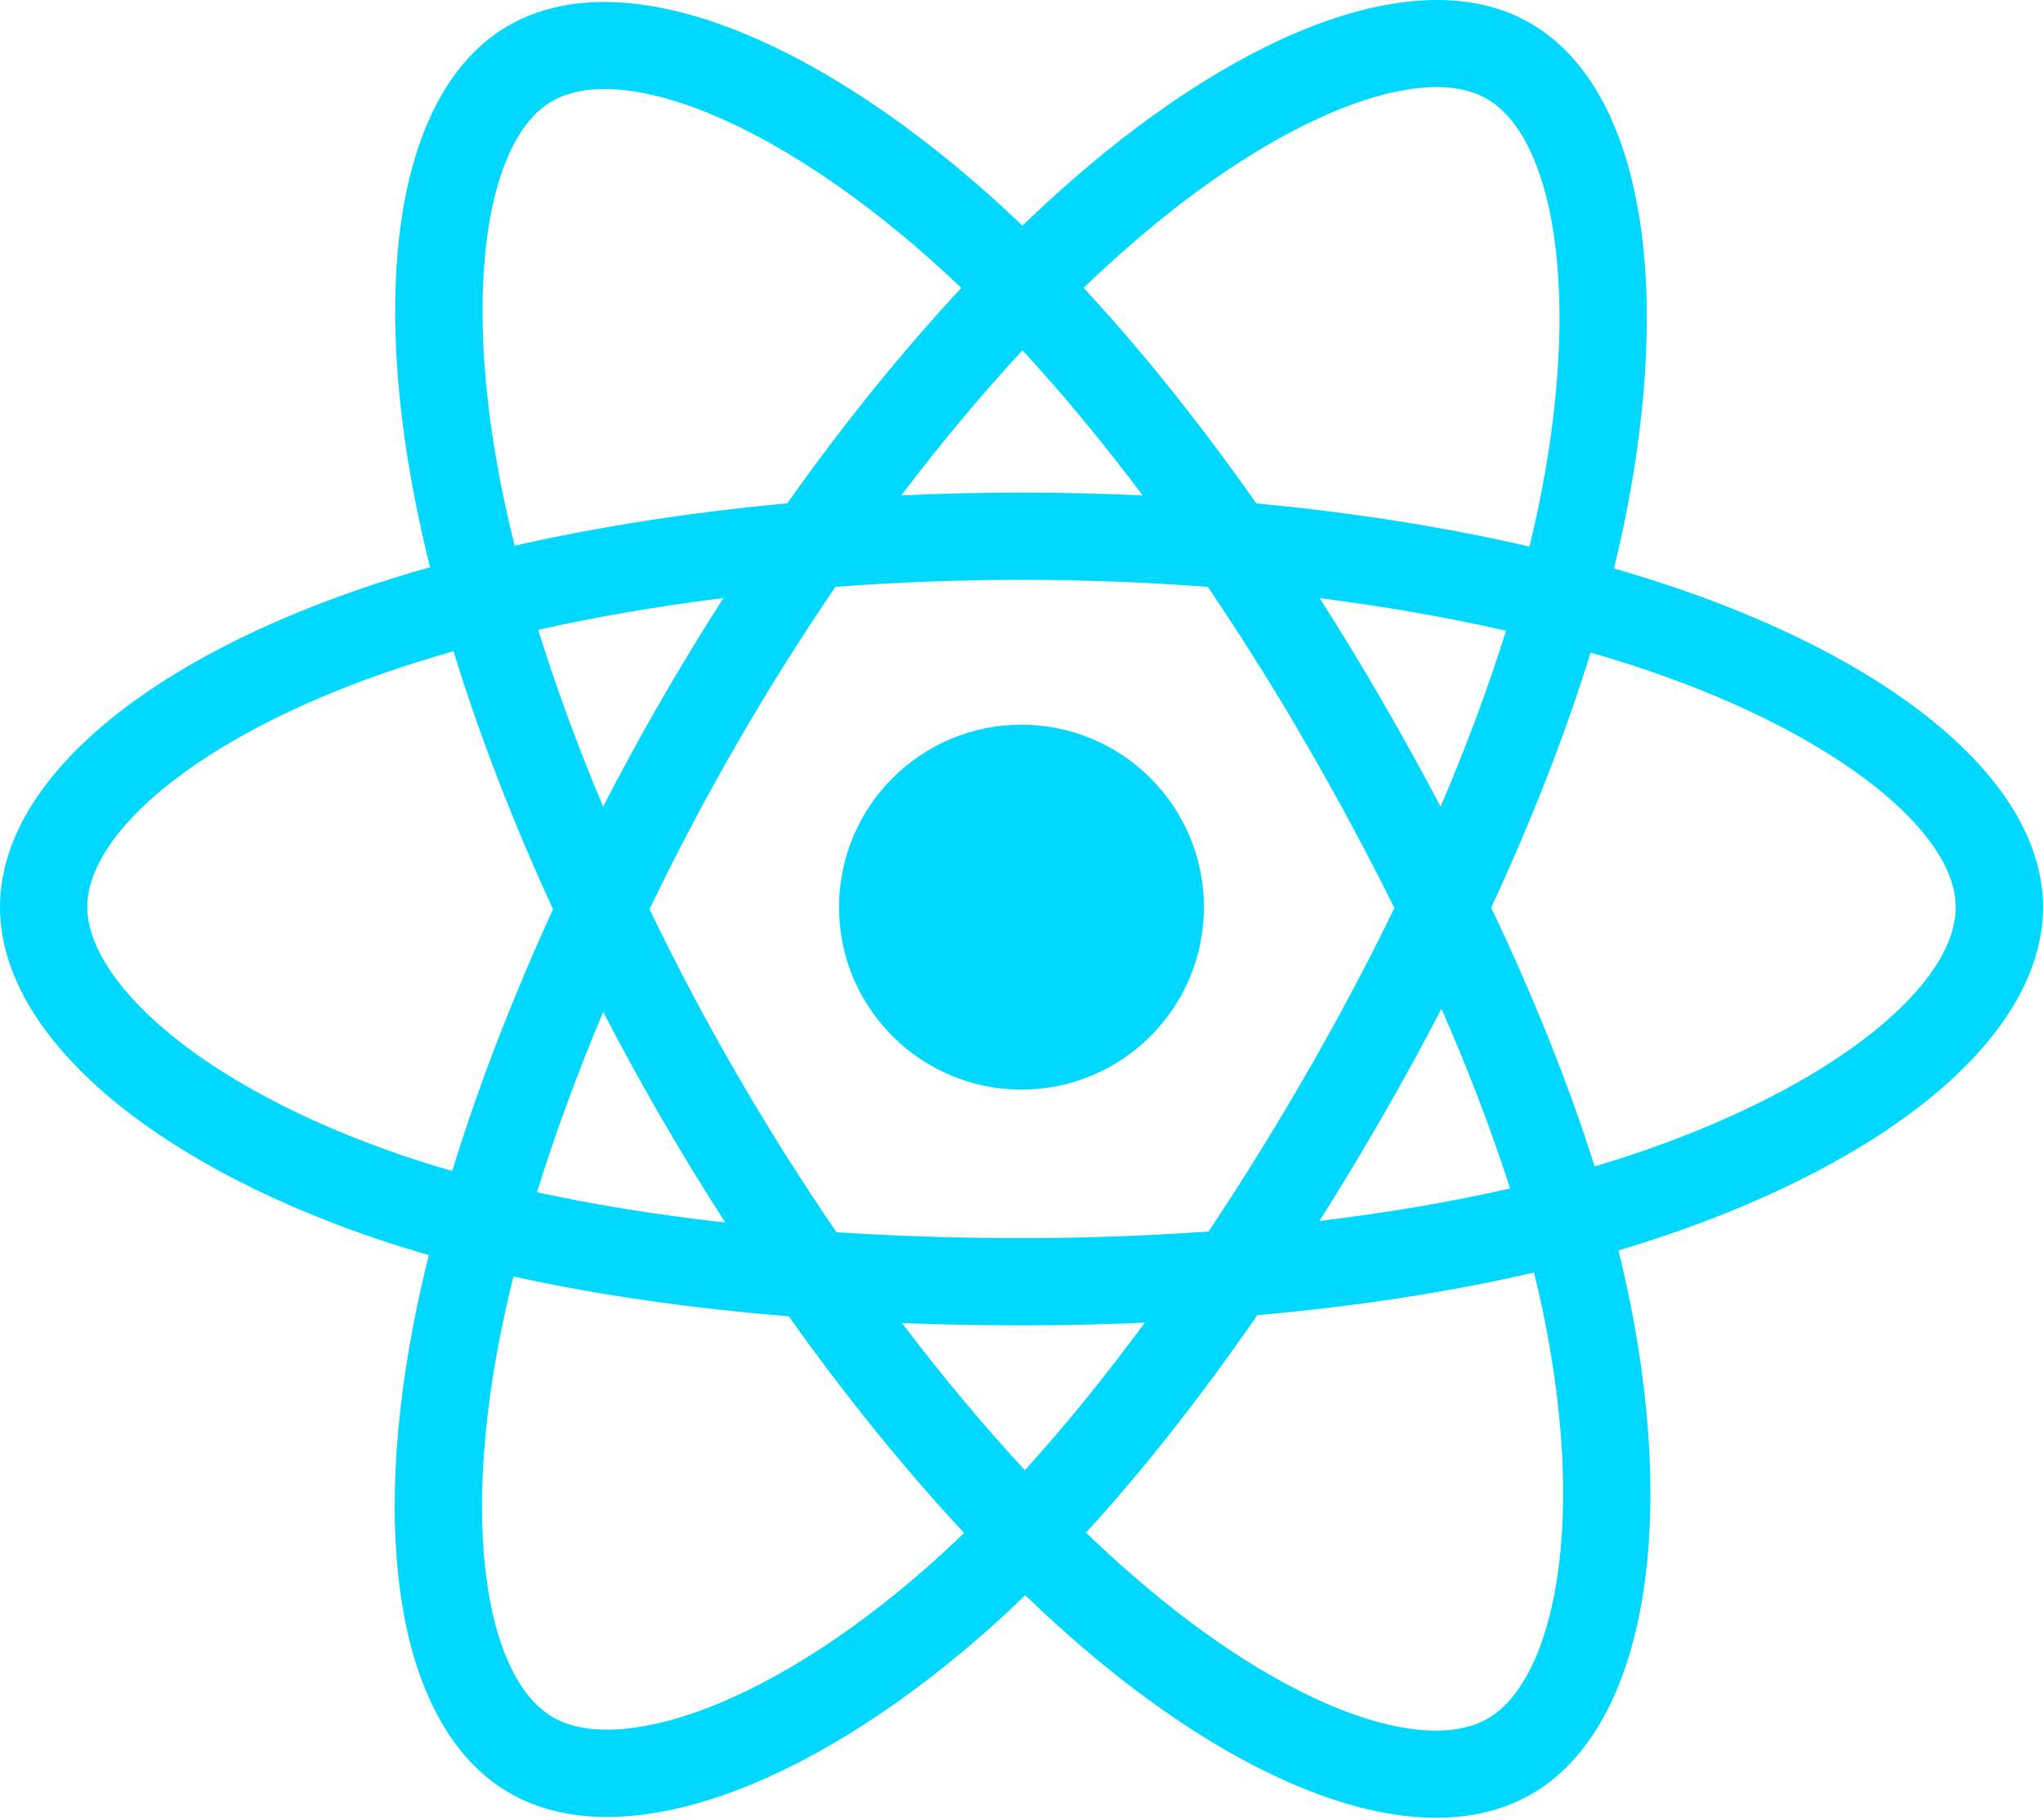
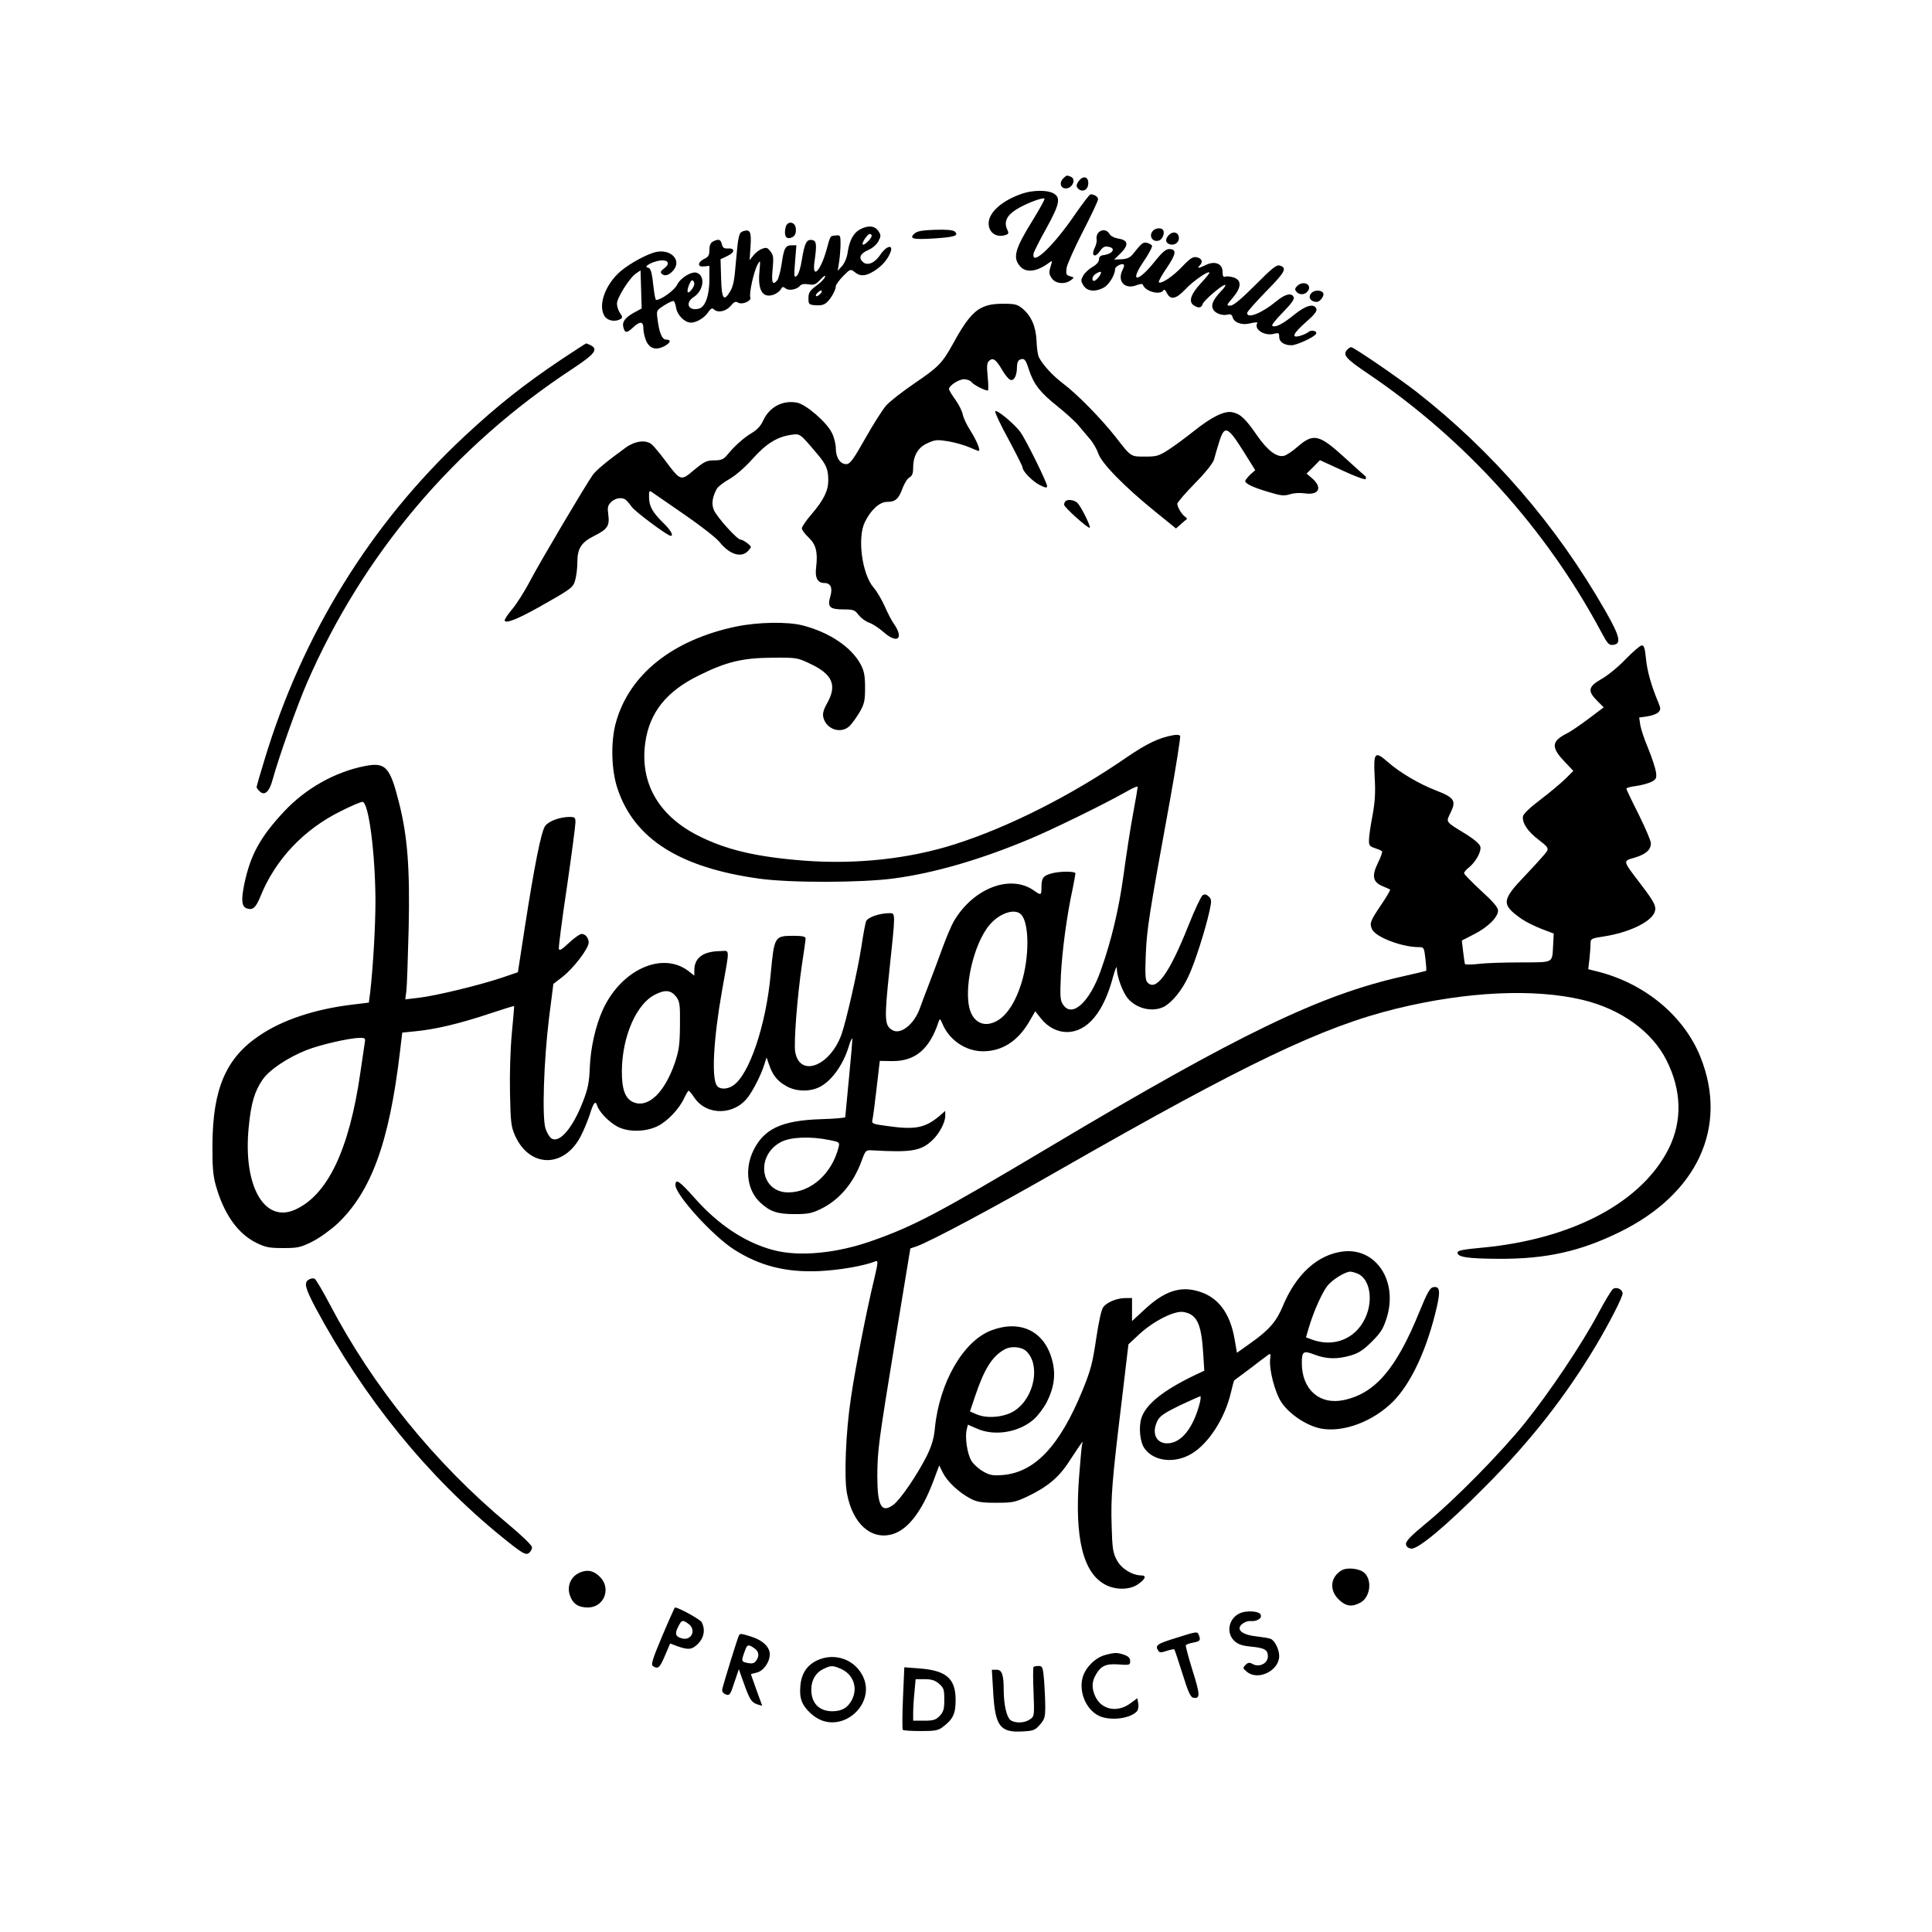
- <svg xmlns="http://www.w3.org/2000/svg" aria-hidden="true" role="img" class="iconify iconify--logos" width="35.93" height="32" preserveAspectRatio="xMidYMid meet" viewBox="0 0 256 228">
-   <path fill="#00D8FF" d="M210.483 73.824a171.49 171.49 0 0 0-8.24-2.597c.465-1.9.893-3.777 1.273-5.621c6.238-30.281 2.16-54.676-11.769-62.708c-13.355-7.7-35.196.329-57.254 19.526a171.23 171.23 0 0 0-6.375 5.848a155.866 155.866 0 0 0-4.241-3.917C100.759 3.829 77.587-4.822 63.673 3.233C50.33 10.957 46.379 33.89 51.995 62.588a170.974 170.974 0 0 0 1.892 8.48c-3.28.932-6.445 1.924-9.474 2.98C17.309 83.498 0 98.307 0 113.668c0 15.865 18.582 31.778 46.812 41.427a145.52 145.52 0 0 0 6.921 2.165a167.467 167.467 0 0 0-2.01 9.138c-5.354 28.2-1.173 50.591 12.134 58.266c13.744 7.926 36.812-.22 59.273-19.855a145.567 145.567 0 0 0 5.342-4.923a168.064 168.064 0 0 0 6.92 6.314c21.758 18.722 43.246 26.282 56.54 18.586c13.731-7.949 18.194-32.003 12.4-61.268a145.016 145.016 0 0 0-1.535-6.842c1.62-.48 3.21-.974 4.76-1.488c29.348-9.723 48.443-25.443 48.443-41.52c0-15.417-17.868-30.326-45.517-39.844Zm-6.365 70.984c-1.4.463-2.836.91-4.3 1.345c-3.24-10.257-7.612-21.163-12.963-32.432c5.106-11 9.31-21.767 12.459-31.957c2.619.758 5.16 1.557 7.61 2.4c23.69 8.156 38.14 20.213 38.14 29.504c0 9.896-15.606 22.743-40.946 31.14Zm-10.514 20.834c2.562 12.94 2.927 24.64 1.23 33.787c-1.524 8.219-4.59 13.698-8.382 15.893c-8.067 4.67-25.32-1.4-43.927-17.412a156.726 156.726 0 0 1-6.437-5.87c7.214-7.889 14.423-17.06 21.459-27.246c12.376-1.098 24.068-2.894 34.671-5.345a134.17 134.17 0 0 1 1.386 6.193ZM87.276 214.515c-7.882 2.783-14.16 2.863-17.955.675c-8.075-4.657-11.432-22.636-6.853-46.752a156.923 156.923 0 0 1 1.869-8.499c10.486 2.32 22.093 3.988 34.498 4.994c7.084 9.967 14.501 19.128 21.976 27.15a134.668 134.668 0 0 1-4.877 4.492c-9.933 8.682-19.886 14.842-28.658 17.94ZM50.35 144.747c-12.483-4.267-22.792-9.812-29.858-15.863c-6.35-5.437-9.555-10.836-9.555-15.216c0-9.322 13.897-21.212 37.076-29.293c2.813-.98 5.757-1.905 8.812-2.773c3.204 10.42 7.406 21.315 12.477 32.332c-5.137 11.18-9.399 22.249-12.634 32.792a134.718 134.718 0 0 1-6.318-1.979Zm12.378-84.26c-4.811-24.587-1.616-43.134 6.425-47.789c8.564-4.958 27.502 2.111 47.463 19.835a144.318 144.318 0 0 1 3.841 3.545c-7.438 7.987-14.787 17.08-21.808 26.988c-12.04 1.116-23.565 2.908-34.161 5.309a160.342 160.342 0 0 1-1.76-7.887Zm110.427 27.268a347.8 347.8 0 0 0-7.785-12.803c8.168 1.033 15.994 2.404 23.343 4.08c-2.206 7.072-4.956 14.465-8.193 22.045a381.151 381.151 0 0 0-7.365-13.322Zm-45.032-43.861c5.044 5.465 10.096 11.566 15.065 18.186a322.04 322.04 0 0 0-30.257-.006c4.974-6.559 10.069-12.652 15.192-18.18ZM82.802 87.83a323.167 323.167 0 0 0-7.227 13.238c-3.184-7.553-5.909-14.98-8.134-22.152c7.304-1.634 15.093-2.97 23.209-3.984a321.524 321.524 0 0 0-7.848 12.897Zm8.081 65.352c-8.385-.936-16.291-2.203-23.593-3.793c2.26-7.3 5.045-14.885 8.298-22.6a321.187 321.187 0 0 0 7.257 13.246c2.594 4.48 5.28 8.868 8.038 13.147Zm37.542 31.03c-5.184-5.592-10.354-11.779-15.403-18.433c4.902.192 9.899.29 14.978.29c5.218 0 10.376-.117 15.453-.343c-4.985 6.774-10.018 12.97-15.028 18.486Zm52.198-57.817c3.422 7.8 6.306 15.345 8.596 22.52c-7.422 1.694-15.436 3.058-23.88 4.071a382.417 382.417 0 0 0 7.859-13.026a347.403 347.403 0 0 0 7.425-13.565Zm-16.898 8.101a358.557 358.557 0 0 1-12.281 19.815a329.4 329.4 0 0 1-23.444.823c-7.967 0-15.716-.248-23.178-.732a310.202 310.202 0 0 1-12.513-19.846h.001a307.41 307.41 0 0 1-10.923-20.627a310.278 310.278 0 0 1 10.89-20.637l-.001.001a307.318 307.318 0 0 1 12.413-19.761c7.613-.576 15.42-.876 23.31-.876H128c7.926 0 15.743.303 23.354.883a329.357 329.357 0 0 1 12.335 19.695a358.489 358.489 0 0 1 11.036 20.54a329.472 329.472 0 0 1-11 20.722Zm22.56-122.124c8.572 4.944 11.906 24.881 6.52 51.026c-.344 1.668-.73 3.367-1.15 5.09c-10.622-2.452-22.155-4.275-34.23-5.408c-7.034-10.017-14.323-19.124-21.64-27.008a160.789 160.789 0 0 1 5.888-5.4c18.9-16.447 36.564-22.941 44.612-18.3ZM128 90.808c12.625 0 22.86 10.235 22.86 22.86s-10.235 22.86-22.86 22.86s-22.86-10.235-22.86-22.86s10.235-22.86 22.86-22.86Z" />
+ <svg xmlns="http://www.w3.org/2000/svg" version="1.0" width="1024pt" height="1024pt" viewBox="0 0 1024 1024" preserveAspectRatio="xMidYMid meet">
+   <g transform="translate(0,1024) scale(0.1,-0.1)" fill="#000000" stroke="none">
+     <path d="M5635 9294 c-20 -20 -16 -48 8 -52 38 -7 66 49 31 62 -21 8 -20 8 -39 -10z" />
+     <path d="M5716 9278 c-11 -16 -13 -25 -4 -35 18 -22 47 -15 54 11 11 47 -23 63 -50 24z" />
+     <path d="M5425 9216 c-109 -35 -185 -100 -185 -160 0 -51 44 -79 94 -60 12 4 13 10 4 29 -18 39 -2 73 49 105 47 30 141 66 149 57 3 -3 -25 -53 -61 -112 -96 -155 -109 -200 -68 -247 31 -35 87 -29 150 17 21 16 22 16 11 -19 -9 -29 -8 -40 6 -60 19 -30 70 -35 102 -11 19 14 18 15 -5 21 -20 6 -22 11 -18 43 3 20 42 107 86 193 45 87 81 164 81 172 0 13 -20 26 -40 26 -5 0 -40 -46 -79 -102 -116 -171 -235 -284 -223 -212 2 10 33 72 69 136 71 129 77 163 33 185 -32 16 -103 15 -155 -1z" />
+     <path d="M4164 9036 c-9 -39 -1 -61 21 -58 26 5 36 21 33 52 -4 36 -45 41 -54 6z" />
+     <path d="M4558 9024 c-34 -18 -56 -59 -65 -120 -3 -27 -16 -57 -29 -73 l-24 -26 8 50 c4 28 7 70 7 95 0 42 -2 45 -24 42 -32 -3 -29 2 -50 -75 -32 -115 -78 -161 -64 -64 13 92 11 112 -14 115 -28 4 -38 -15 -53 -105 -6 -41 -18 -78 -27 -85 -15 -12 -15 -4 -9 75 l7 87 -24 0 c-34 0 -42 -14 -54 -98 -6 -40 -17 -79 -23 -87 -25 -30 -32 -15 -25 58 6 62 4 76 -12 95 -15 20 -22 22 -44 13 -15 -5 -35 -21 -46 -35 l-20 -25 5 73 c5 78 -2 92 -38 81 -24 -8 -27 -20 -40 -168 -7 -92 -14 -126 -31 -153 -33 -55 -44 -39 -47 72 l-3 100 36 17 c41 19 42 43 2 40 -19 -1 -27 4 -31 23 -7 26 -17 29 -47 14 -13 -7 -19 -21 -19 -45 0 -27 -5 -37 -27 -47 -16 -7 -28 -20 -28 -28 0 -10 8 -14 28 -12 l27 3 0 -70 c0 -87 -22 -149 -56 -157 -55 -14 -75 30 -28 61 53 34 64 111 18 129 -27 10 -87 -26 -105 -63 -14 -29 -82 -79 -111 -81 -4 0 -9 26 -13 58 -10 93 -15 111 -33 114 -26 6 40 38 78 38 36 0 40 -22 8 -44 -16 -12 -19 -19 -11 -27 16 -16 43 -7 65 22 39 52 -16 108 -92 94 -46 -9 -139 -59 -190 -102 -84 -72 -123 -185 -84 -241 16 -23 57 -29 83 -13 11 7 11 13 -3 32 -9 13 -16 35 -16 50 0 31 69 140 103 161 l22 15 3 -101 3 -101 -35 -19 c-52 -28 -70 -51 -62 -81 8 -31 18 -32 52 0 36 34 54 32 54 -5 0 -17 6 -46 14 -65 18 -42 51 -53 95 -31 35 18 41 36 12 36 -22 0 -37 36 -46 108 -6 47 -6 47 36 74 24 15 46 25 50 22 4 -2 10 -19 13 -38 7 -38 46 -76 78 -76 30 0 73 26 92 56 13 19 21 23 29 15 21 -21 64 -12 89 17 19 23 27 26 40 18 22 -13 72 9 65 28 -8 20 19 139 38 173 15 27 16 26 10 -38 -9 -100 18 -142 78 -120 14 6 30 18 35 27 8 15 13 16 25 6 17 -15 60 -7 77 13 7 9 23 12 45 8 30 -5 39 -1 64 26 18 19 27 24 24 14 -3 -10 -24 -32 -47 -48 -34 -26 -41 -36 -41 -65 0 -33 2 -35 38 -38 27 -2 45 2 59 15 23 21 48 66 48 86 0 8 18 32 39 54 38 38 39 38 61 21 29 -24 57 -23 102 5 41 25 73 61 88 101 16 43 -23 33 -54 -14 -28 -43 -67 -60 -91 -40 -26 22 -17 45 25 64 24 10 47 30 56 48 14 27 14 32 -1 54 -18 28 -55 31 -97 8z m62 -34 c0 -14 -40 -53 -47 -46 -8 7 25 56 37 56 6 0 10 -4 10 -10z m-940 -254 c0 -17 -27 -52 -34 -45 -9 9 15 70 25 63 5 -3 9 -11 9 -18z m670 -51 c-7 -8 -17 -15 -22 -15 -6 0 -5 7 2 15 7 8 17 15 22 15 6 0 5 -7 -2 -15z" />
+     <path d="M4955 9022 c-64 -2 -94 -7 -107 -19 -32 -28 -10 -34 100 -27 111 7 137 15 112 37 -10 8 -44 11 -105 9z" />
+     <path d="M6112 9018 c-27 -27 -3 -66 33 -52 17 7 29 39 20 54 -8 14 -38 13 -53 -2z" />
+     <path d="M5820 9005 c-6 -8 -10 -22 -8 -32 3 -10 -2 -31 -10 -47 -20 -41 0 -56 27 -18 16 23 26 28 46 24 41 -7 24 -37 -25 -44 -17 -2 -25 -9 -25 -23 0 -12 -13 -28 -35 -40 -19 -11 -41 -32 -49 -46 -13 -24 -13 -29 2 -53 20 -30 61 -35 106 -11 28 14 61 68 61 98 0 15 37 34 47 24 2 -3 0 -14 -6 -25 -32 -61 9 -108 72 -84 21 8 33 9 35 2 12 -35 91 -56 108 -29 4 7 11 2 18 -13 20 -40 49 -34 99 19 42 45 127 103 127 87 0 -4 -20 -28 -45 -55 -53 -57 -66 -96 -40 -116 26 -18 43 -16 49 5 7 20 102 102 119 102 6 0 -3 -15 -20 -32 -44 -47 -56 -74 -43 -98 12 -22 50 -35 79 -27 13 3 21 -1 24 -14 8 -30 52 -45 97 -32 22 5 37 6 34 1 -20 -33 38 -71 89 -57 24 6 27 5 27 -17 0 -26 26 -44 65 -44 27 0 119 42 130 60 9 15 -23 24 -39 11 -8 -7 -28 -16 -45 -21 -49 -14 -39 11 31 73 44 38 60 59 55 70 -12 31 -56 19 -120 -33 -60 -49 -101 -69 -114 -56 -4 4 22 35 56 70 43 44 62 69 58 80 -10 27 -46 18 -95 -23 -74 -61 -152 -92 -152 -60 0 7 46 58 101 115 102 103 113 125 70 137 -16 4 -44 -19 -128 -104 -76 -76 -116 -109 -132 -109 -22 0 -21 2 13 42 46 54 48 92 6 107 -17 5 -37 8 -45 5 -11 -5 -15 2 -15 25 0 43 -40 60 -88 37 -39 -19 -50 -20 -34 -4 19 19 14 37 -13 44 -21 5 -34 -2 -78 -48 -51 -54 -113 -95 -125 -84 -3 4 16 38 42 76 50 73 54 100 13 100 -17 0 -37 -17 -72 -60 -91 -117 -143 -123 -65 -8 29 42 49 81 46 86 -3 5 -15 12 -27 15 -20 5 -28 -1 -76 -62 -14 -16 -31 -24 -58 -25 l-40 -2 33 32 c45 45 43 70 -8 79 -24 4 -44 14 -50 26 -13 23 -43 25 -60 4z m8 -227 c-8 -12 -20 -24 -26 -26 -19 -6 -14 26 6 37 28 17 35 13 20 -11z" />
+     <path d="M6196 8995 c-22 -22 -20 -42 4 -50 27 -8 52 12 48 39 -4 26 -31 32 -52 11z" />
+     <path d="M6875 8724 c-12 -12 -13 -19 -4 -30 15 -18 43 -18 59 1 29 35 -21 62 -55 29z" />
+     <path d="M6952 8688 c-22 -22 -7 -48 28 -48 16 0 39 31 34 45 -7 18 -45 20 -62 3z" />
+     <path d="M5203 8609 c-47 -23 -88 -74 -148 -184 -60 -109 -79 -129 -204 -214 -65 -44 -133 -97 -153 -119 -19 -21 -70 -101 -112 -176 -65 -115 -81 -136 -101 -136 -32 0 -55 35 -55 84 0 22 -9 59 -21 82 -26 55 -137 151 -185 160 -76 14 -146 -23 -179 -95 -12 -27 -32 -49 -59 -65 -43 -25 -95 -72 -133 -119 -19 -22 -31 -27 -67 -27 -39 0 -53 -6 -106 -50 -72 -61 -72 -61 -155 50 -29 39 -62 78 -72 86 -32 24 -87 17 -136 -18 -103 -75 -156 -119 -175 -145 -41 -58 -280 -462 -332 -561 -29 -56 -73 -125 -97 -153 -24 -28 -41 -55 -38 -59 9 -15 66 8 180 71 175 99 183 104 194 146 6 21 11 62 11 91 0 75 20 107 90 142 70 35 82 53 74 113 -5 37 -3 48 15 66 21 21 57 27 76 13 6 -4 21 -21 33 -38 18 -26 190 -154 207 -154 17 0 -1 32 -41 70 -56 55 -74 88 -74 136 0 34 1 36 19 23 11 -8 88 -61 171 -118 83 -57 166 -122 183 -143 54 -68 117 -87 153 -47 19 21 18 21 -5 40 -13 10 -29 19 -36 19 -18 0 -124 118 -141 156 -14 32 -9 68 15 113 7 12 37 35 67 52 32 18 83 62 122 106 72 81 130 117 203 128 50 7 46 11 139 -99 50 -59 60 -83 60 -142 0 -55 -24 -104 -89 -180 -28 -32 -51 -66 -51 -74 0 -9 16 -30 35 -48 40 -38 50 -78 41 -156 -8 -58 7 -86 43 -86 34 0 45 -26 32 -71 -17 -56 -4 -69 70 -69 53 0 60 -3 80 -30 13 -16 37 -34 55 -40 18 -6 53 -29 78 -51 72 -63 108 -35 55 43 -11 14 -33 56 -49 93 -17 38 -44 83 -60 101 -61 71 -87 264 -46 347 32 65 78 107 118 107 44 0 61 15 82 73 10 26 26 52 37 57 14 8 19 22 19 51 0 64 26 109 78 131 39 18 51 18 108 9 35 -6 84 -20 110 -31 25 -11 48 -20 51 -20 12 0 -10 54 -42 105 -20 30 -38 69 -42 87 -3 18 -21 54 -39 79 -19 26 -34 51 -34 57 0 18 52 52 80 52 15 0 34 -7 41 -17 12 -14 68 -43 85 -43 3 0 3 33 -1 73 -6 60 -4 75 9 86 20 17 36 5 70 -54 14 -23 32 -45 41 -48 19 -8 35 22 35 66 0 23 6 37 16 41 23 9 30 2 48 -55 26 -77 58 -118 149 -191 46 -37 97 -83 113 -103 16 -19 43 -51 60 -71 17 -19 37 -54 45 -77 16 -51 137 -175 301 -308 l111 -90 26 23 c14 13 28 24 31 26 3 2 -2 9 -11 15 -18 14 -39 50 -39 67 0 7 42 56 94 109 59 60 97 109 101 127 4 16 16 57 27 92 28 89 44 84 126 -46 l65 -104 -27 -24 c-14 -14 -26 -29 -26 -34 0 -14 45 -35 128 -59 62 -19 79 -20 108 -11 21 7 54 9 80 5 77 -11 95 32 36 82 l-27 23 36 35 35 36 120 -55 c66 -31 121 -51 123 -45 1 6 1 11 0 13 -2 1 -51 45 -109 98 -139 127 -168 134 -255 58 -25 -22 -57 -43 -70 -46 -38 -9 -87 28 -143 109 -61 88 -87 113 -130 122 -43 9 -111 -25 -207 -102 -39 -31 -97 -74 -129 -95 -54 -35 -65 -38 -127 -38 -77 0 -73 -3 -156 104 -76 97 -206 229 -277 282 -55 42 -105 95 -129 139 -6 11 -12 50 -13 86 -3 77 -27 133 -74 173 -28 23 -40 26 -103 26 -53 0 -83 -6 -114 -21z" />
+     <path d="M2974 8334 c-198 -133 -337 -243 -514 -408 -497 -464 -859 -1051 -1059 -1716 -23 -74 -41 -138 -41 -142 0 -4 7 -14 16 -22 26 -26 52 -3 69 62 34 123 129 390 181 510 296 682 780 1255 1408 1667 119 79 138 103 97 125 -11 5 -22 10 -24 10 -2 0 -62 -39 -133 -86z" />
+     <path d="M7142 8388 c-28 -28 -11 -48 111 -130 514 -348 942 -822 1233 -1366 34 -64 42 -73 64 -70 45 5 37 43 -40 178 -259 454 -598 847 -1002 1163 -101 78 -333 237 -347 237 -4 0 -12 -5 -19 -12z" />
+     <path d="M5275 8060 c-3 -5 28 -72 70 -148 41 -77 75 -144 75 -150 0 -20 52 -73 91 -93 30 -15 39 -16 39 -6 0 19 -114 249 -141 286 -32 44 -127 123 -134 111z" />
+     <path d="M5647 7583 c-4 -3 -7 -12 -7 -18 0 -14 129 -129 136 -122 6 6 -42 105 -64 130 -15 17 -53 23 -65 10z" />
+     <path d="M3901 6919 c-338 -71 -567 -255 -637 -510 -28 -102 -24 -254 10 -352 89 -264 330 -416 750 -474 164 -23 543 -22 713 1 213 28 460 100 718 208 123 51 400 187 513 251 34 20 62 32 62 26 0 -5 -11 -70 -25 -145 -14 -74 -36 -219 -50 -322 -25 -182 -64 -346 -121 -507 -60 -169 -153 -252 -200 -179 -15 22 -16 43 -11 157 7 130 31 313 62 455 8 40 15 78 15 83 0 12 -86 12 -129 -1 -42 -12 -51 -24 -51 -72 0 -44 -2 -45 -40 -18 -124 88 -321 13 -424 -162 -14 -24 -40 -86 -59 -138 -19 -52 -51 -138 -71 -190 -20 -52 -44 -114 -52 -138 -30 -81 -99 -136 -142 -113 -44 24 -46 53 -18 318 33 311 33 303 0 303 -52 0 -116 -22 -124 -44 -4 -12 -15 -70 -24 -131 -21 -135 -82 -402 -107 -471 -62 -166 -219 -225 -244 -91 -9 46 11 298 35 461 11 71 20 135 20 142 0 10 -17 14 -64 14 -101 0 -102 -3 -121 -200 -24 -272 -114 -538 -200 -594 -30 -20 -69 -21 -84 -2 -31 37 -20 246 26 506 42 234 42 210 -8 209 -92 -1 -139 -35 -139 -102 l0 -28 -32 25 c-139 105 -356 6 -453 -206 -38 -84 -65 -201 -69 -307 -3 -78 -10 -112 -36 -179 -54 -140 -124 -223 -167 -196 -9 5 -23 28 -31 50 -20 56 -10 360 18 589 l23 180 49 38 c58 45 138 150 138 181 0 25 -17 46 -38 46 -8 0 -38 -21 -66 -47 -38 -36 -51 -44 -54 -32 -2 9 17 157 43 329 25 172 45 325 45 341 0 26 -3 29 -31 29 -50 0 -109 -21 -129 -47 -21 -27 -57 -207 -109 -542 l-36 -234 -85 -29 c-119 -40 -351 -96 -438 -106 l-74 -9 6 46 c3 25 8 174 12 331 7 318 -6 488 -51 665 -48 191 -71 216 -180 195 -159 -31 -316 -119 -431 -243 -125 -134 -177 -229 -209 -382 -18 -88 -14 -121 14 -130 31 -10 47 4 71 63 79 196 229 355 425 452 55 28 107 50 116 50 33 0 68 -272 69 -524 0 -139 -13 -356 -28 -486 l-7 -54 -98 -12 c-191 -24 -359 -80 -478 -160 -180 -119 -251 -282 -253 -579 -1 -115 3 -165 17 -215 42 -152 116 -258 215 -307 49 -24 69 -28 142 -28 77 0 92 3 153 33 38 19 97 61 133 94 181 170 277 431 334 914 l12 101 70 7 c104 10 232 40 385 91 75 25 137 44 138 43 1 -2 -5 -66 -12 -143 -8 -83 -12 -212 -10 -315 3 -157 6 -181 26 -227 76 -173 259 -176 348 -7 17 32 38 84 48 114 21 67 31 79 40 50 11 -34 64 -89 109 -112 56 -29 145 -28 209 2 53 25 117 92 144 151 10 21 20 38 23 38 3 0 17 -17 31 -38 66 -96 213 -93 285 6 28 38 68 117 84 168 l13 40 13 -37 c19 -56 43 -87 89 -113 48 -29 116 -33 169 -11 68 28 135 119 166 224 7 23 15 40 17 38 2 -2 -6 -95 -17 -207 -11 -112 -20 -207 -20 -210 0 -4 -60 -9 -132 -11 -205 -7 -299 -51 -355 -166 -48 -99 -33 -214 39 -278 50 -46 89 -59 178 -59 72 0 93 4 142 28 97 48 170 134 214 252 21 58 23 60 56 58 208 -12 260 -4 321 55 36 34 67 93 67 127 l0 27 -32 -28 c-76 -63 -128 -73 -276 -52 -77 10 -83 13 -78 32 3 12 13 87 22 167 l17 146 66 -1 c122 -1 198 63 246 209 6 18 8 17 20 -11 36 -87 124 -146 215 -146 103 0 187 55 248 162 l29 50 31 -39 c36 -45 86 -71 136 -71 109 0 196 104 246 295 11 39 19 58 19 44 1 -46 31 -127 58 -160 47 -56 132 -75 192 -45 43 23 95 86 129 159 33 68 90 246 113 350 11 52 11 60 -4 75 -13 12 -22 14 -33 7 -8 -6 -42 -77 -74 -158 -103 -259 -174 -357 -220 -302 -10 12 -11 49 -7 148 6 134 15 197 128 815 33 183 57 337 54 342 -3 5 -20 7 -38 3 -74 -13 -138 -44 -244 -116 -292 -202 -627 -371 -913 -462 -242 -77 -519 -107 -793 -87 -261 20 -420 58 -571 135 -208 107 -305 280 -276 490 22 160 112 273 284 357 147 73 232 93 391 94 126 1 132 0 197 -31 122 -57 146 -115 91 -212 -19 -34 -24 -55 -19 -74 16 -64 95 -89 140 -44 12 12 36 45 52 72 25 44 29 60 29 130 0 64 -5 89 -23 123 -49 92 -165 170 -307 207 -82 21 -238 18 -354 -6z m1512 -1527 c43 -47 43 -226 1 -362 -40 -127 -99 -203 -171 -216 -44 -8 -83 18 -100 67 -39 110 16 356 102 457 53 63 136 90 168 54z m-1829 -435 c19 -26 21 -42 20 -150 -1 -105 -5 -133 -27 -200 -54 -156 -138 -238 -215 -211 -47 17 -67 67 -66 169 2 182 77 355 177 404 53 27 84 23 111 -12z m-1650 -239 c-2 -13 -13 -86 -24 -163 -59 -410 -174 -650 -347 -727 -163 -72 -275 128 -245 435 12 128 31 193 74 255 35 51 133 117 232 156 70 28 225 64 282 65 27 1 31 -2 28 -21z m2460 -520 c55 -11 57 -12 51 -37 -34 -140 -146 -241 -267 -241 -148 0 -176 194 -39 267 51 27 156 31 255 11z" />
+     <path d="M8615 6745 c-38 -40 -96 -87 -127 -104 -70 -40 -75 -63 -23 -115 l35 -35 -81 -61 c-44 -33 -95 -68 -112 -76 -84 -42 -87 -74 -17 -148 l49 -52 -42 -42 c-24 -23 -83 -73 -132 -110 -56 -42 -91 -76 -93 -89 -5 -35 25 -80 83 -124 47 -36 53 -44 44 -61 -6 -10 -56 -66 -111 -124 -131 -136 -133 -158 -21 -236 24 -16 71 -39 105 -52 l63 -24 -3 -59 c-6 -100 8 -93 -170 -94 -86 0 -188 -3 -225 -8 -38 -4 -70 -4 -72 -1 -2 3 -6 33 -10 65 l-7 60 66 34 c73 37 126 90 126 125 0 16 -26 47 -90 105 -49 46 -90 87 -90 93 0 6 11 19 24 29 37 29 69 86 62 112 -3 13 -32 38 -73 64 -116 71 -110 63 -84 117 30 62 19 79 -77 116 -91 35 -192 95 -255 150 -70 62 -78 54 -71 -77 5 -82 2 -131 -11 -203 -10 -52 -19 -111 -19 -130 -1 -31 3 -36 31 -45 18 -6 35 -13 38 -17 3 -3 -6 -30 -21 -60 -35 -71 -28 -103 24 -125 20 -8 39 -17 40 -18 2 -2 -18 -37 -45 -77 -61 -90 -65 -102 -51 -133 19 -42 158 -95 248 -95 27 0 28 -2 35 -61 4 -33 6 -62 4 -64 -2 -2 -58 -15 -124 -30 -438 -98 -869 -306 -1870 -903 -591 -352 -721 -421 -947 -500 -185 -65 -382 -84 -518 -48 -149 39 -292 133 -419 277 -80 90 -101 104 -101 68 0 -52 198 -270 311 -342 137 -87 275 -122 453 -114 104 5 234 27 297 52 14 5 13 -6 -7 -92 -38 -154 -101 -474 -124 -633 -27 -176 -37 -421 -21 -505 30 -162 129 -250 243 -216 81 25 154 120 214 278 l32 86 20 -40 c24 -47 84 -103 144 -135 36 -19 58 -23 138 -23 87 0 101 3 165 33 105 50 167 101 221 185 75 114 76 114 70 95 -3 -9 -10 -90 -17 -180 -24 -322 22 -507 141 -568 54 -28 127 -27 170 2 42 29 49 48 18 48 -49 1 -106 37 -129 82 -20 37 -24 62 -27 180 -5 152 2 240 54 668 l35 295 57 53 c77 71 188 127 236 118 70 -13 93 -61 103 -216 l6 -95 -49 -23 c-167 -80 -260 -154 -284 -227 -16 -49 -8 -130 17 -163 49 -68 159 -80 247 -28 91 53 178 188 210 325 8 35 16 64 18 65 2 1 38 29 82 61 43 33 86 66 95 72 15 11 17 9 13 -20 -6 -57 25 -177 60 -230 43 -63 131 -122 206 -138 118 -24 278 35 386 143 96 97 180 278 231 499 20 86 16 112 -17 107 -18 -2 -32 -26 -75 -131 -123 -303 -235 -433 -402 -468 -128 -26 -221 57 -221 196 0 63 8 68 68 45 63 -24 120 -25 192 -4 41 12 67 29 111 73 49 49 61 69 80 130 58 194 -59 368 -232 348 -135 -16 -250 -121 -320 -290 -34 -82 -73 -127 -174 -198 l-69 -49 -12 70 c-24 141 -88 226 -193 256 -97 29 -182 0 -287 -99 l-64 -59 0 61 0 61 -35 0 c-43 0 -94 -20 -116 -46 -11 -12 -24 -71 -39 -169 -19 -129 -29 -168 -72 -273 -121 -296 -253 -436 -424 -450 -52 -4 -68 -1 -103 19 -23 13 -51 38 -62 56 -22 35 -36 125 -25 167 l6 25 48 -21 c92 -41 220 -21 300 48 22 19 54 61 71 94 40 81 48 150 26 227 -42 149 -168 209 -320 152 -149 -56 -276 -276 -300 -519 -5 -55 -17 -93 -42 -145 -51 -101 -139 -231 -177 -260 -64 -48 -86 -8 -86 154 1 137 5 167 97 730 l78 474 30 10 c69 23 416 208 778 416 969 554 1376 749 1768 845 372 91 731 108 989 46 202 -49 366 -167 443 -320 80 -159 84 -320 13 -465 -142 -287 -511 -483 -991 -528 -100 -9 -130 -15 -130 -26 0 -24 53 -32 220 -33 250 -1 430 39 640 142 412 202 576 557 428 927 -87 218 -295 391 -547 454 l-48 12 6 51 c3 28 6 65 6 81 0 30 1 31 73 42 127 20 238 72 264 122 16 33 6 54 -71 155 -97 127 -96 122 -33 140 60 18 87 41 87 77 0 13 -30 82 -65 153 -36 71 -65 132 -65 136 0 4 23 11 52 14 28 4 64 14 81 22 26 14 28 20 24 52 -3 20 -21 75 -40 122 -20 47 -39 103 -43 126 l-6 41 42 6 c24 3 50 13 59 21 13 14 14 20 2 49 -39 92 -61 172 -67 236 -6 57 -10 71 -23 70 -9 -1 -47 -34 -86 -74z m-1421 -3255 c66 -25 87 -140 42 -236 -52 -112 -169 -158 -288 -112 l-26 10 15 51 c24 82 68 181 97 220 25 33 95 77 123 77 6 0 23 -4 37 -10z m-1755 -411 c76 -71 45 -242 -57 -313 -52 -37 -146 -47 -204 -23 l-37 16 28 83 c48 143 91 211 156 246 33 19 89 14 114 -9z m920 -276 c-35 -134 -99 -213 -173 -213 -60 0 -84 57 -50 122 12 23 39 41 117 79 56 26 105 48 109 49 3 0 2 -17 -3 -37z" />
+     <path d="M1637 3458 c-27 -15 -20 -44 34 -147 258 -481 594 -896 989 -1217 110 -89 127 -99 145 -84 8 7 15 20 15 29 0 10 -56 64 -127 123 -385 320 -716 728 -943 1161 -39 74 -76 137 -83 140 -7 3 -21 1 -30 -5z" />
+     <path d="M8548 3407 c-8 -7 -44 -66 -79 -132 -86 -161 -253 -410 -385 -575 -127 -158 -373 -409 -527 -535 -81 -67 -107 -94 -105 -110 2 -13 12 -21 28 -23 36 -4 186 121 395 332 236 237 420 471 582 741 71 119 143 259 143 279 0 23 -34 38 -52 23z" />
+     <path d="M7111 1917 c-59 -35 -67 -103 -17 -153 38 -38 70 -43 115 -19 53 27 66 119 22 159 -26 23 -90 30 -120 13z" />
+     <path d="M3073 1905 c-46 -20 -68 -68 -54 -116 15 -48 44 -69 97 -69 84 0 124 97 67 159 -34 36 -68 44 -110 26z" />
+     <path d="M3510 1569 c-52 -124 -61 -152 -49 -160 27 -17 36 -9 63 55 l28 65 40 -15 c58 -20 76 -18 109 15 31 32 38 75 18 113 -8 15 -122 78 -142 78 -1 0 -32 -68 -67 -151z m138 65 c44 -31 19 -91 -33 -78 -35 9 -40 25 -20 63 18 35 22 37 53 15z" />
+     <path d="M6575 1691 c-61 -25 -79 -102 -34 -147 20 -19 40 -26 85 -31 77 -7 94 -17 94 -52 0 -37 -45 -60 -80 -41 -18 10 -25 9 -39 -5 -15 -15 -14 -18 8 -36 59 -49 171 6 171 84 0 35 -24 83 -46 91 -10 4 -44 9 -76 13 -55 6 -88 22 -88 43 0 19 34 41 60 38 36 -3 65 19 49 38 -12 15 -72 18 -104 5z" />
+     <path d="M6228 1557 c-96 -30 -107 -38 -89 -66 7 -11 15 -11 45 -1 21 7 39 10 40 8 2 -1 21 -59 43 -128 29 -94 43 -126 57 -128 38 -8 38 14 -3 143 -22 71 -38 131 -36 135 3 4 21 11 40 14 36 7 40 12 29 40 -8 20 -9 20 -126 -17z" />
+     <path d="M3917 1573 c-7 -11 -85 -265 -89 -287 -2 -12 5 -21 19 -27 20 -7 24 -2 45 63 l24 71 28 -79 c31 -86 40 -98 74 -109 l22 -6 -30 82 c-16 46 -30 84 -30 85 0 1 14 5 31 9 35 8 69 55 69 97 0 38 -36 73 -94 92 -56 18 -63 19 -69 9z m81 -69 c25 -17 28 -42 9 -67 -9 -13 -20 -16 -45 -11 -34 7 -35 8 -11 72 10 26 17 27 47 6z" />
+     <path d="M5857 1468 c-51 -14 -102 -64 -118 -116 -23 -78 17 -173 85 -206 61 -29 169 -15 203 25 6 8 9 26 6 41 l-5 27 -34 -25 c-69 -53 -154 -38 -188 33 -21 45 -20 81 4 120 27 45 53 56 121 51 56 -4 59 -3 59 18 0 16 -9 25 -31 33 -37 13 -50 13 -102 -1z" />
+     <path d="M4334 1441 c-56 -25 -87 -71 -92 -138 -6 -66 9 -103 58 -147 152 -137 378 69 254 231 -51 67 -142 89 -220 54z m120 -45 c68 -28 95 -101 61 -166 -22 -42 -53 -60 -105 -60 -69 1 -110 43 -110 115 0 49 23 89 62 108 41 20 50 21 92 3z" />
+     <path d="M5478 1405 c-3 -3 -3 -64 0 -134 5 -126 4 -128 -19 -144 -28 -20 -78 -22 -103 -4 -20 15 -35 78 -36 153 0 88 -9 114 -38 114 l-25 0 7 -117 c10 -181 36 -217 155 -210 57 3 67 6 92 35 25 28 29 40 29 96 0 34 -3 97 -6 139 -6 71 -9 77 -29 77 -12 0 -24 -2 -27 -5z" />
+     <path d="M4786 1240 c-4 -89 -4 -165 -1 -169 4 -3 46 -6 95 -6 74 0 93 3 116 21 55 41 69 70 69 144 0 113 -49 156 -192 167 l-80 6 -7 -163z m191 76 c25 -22 28 -31 28 -84 0 -50 -4 -65 -24 -86 -21 -22 -33 -26 -83 -26 l-58 0 0 43 c0 23 3 72 7 110 l6 67 48 0 c36 0 55 -6 76 -24z" />
+   </g>
</svg>
